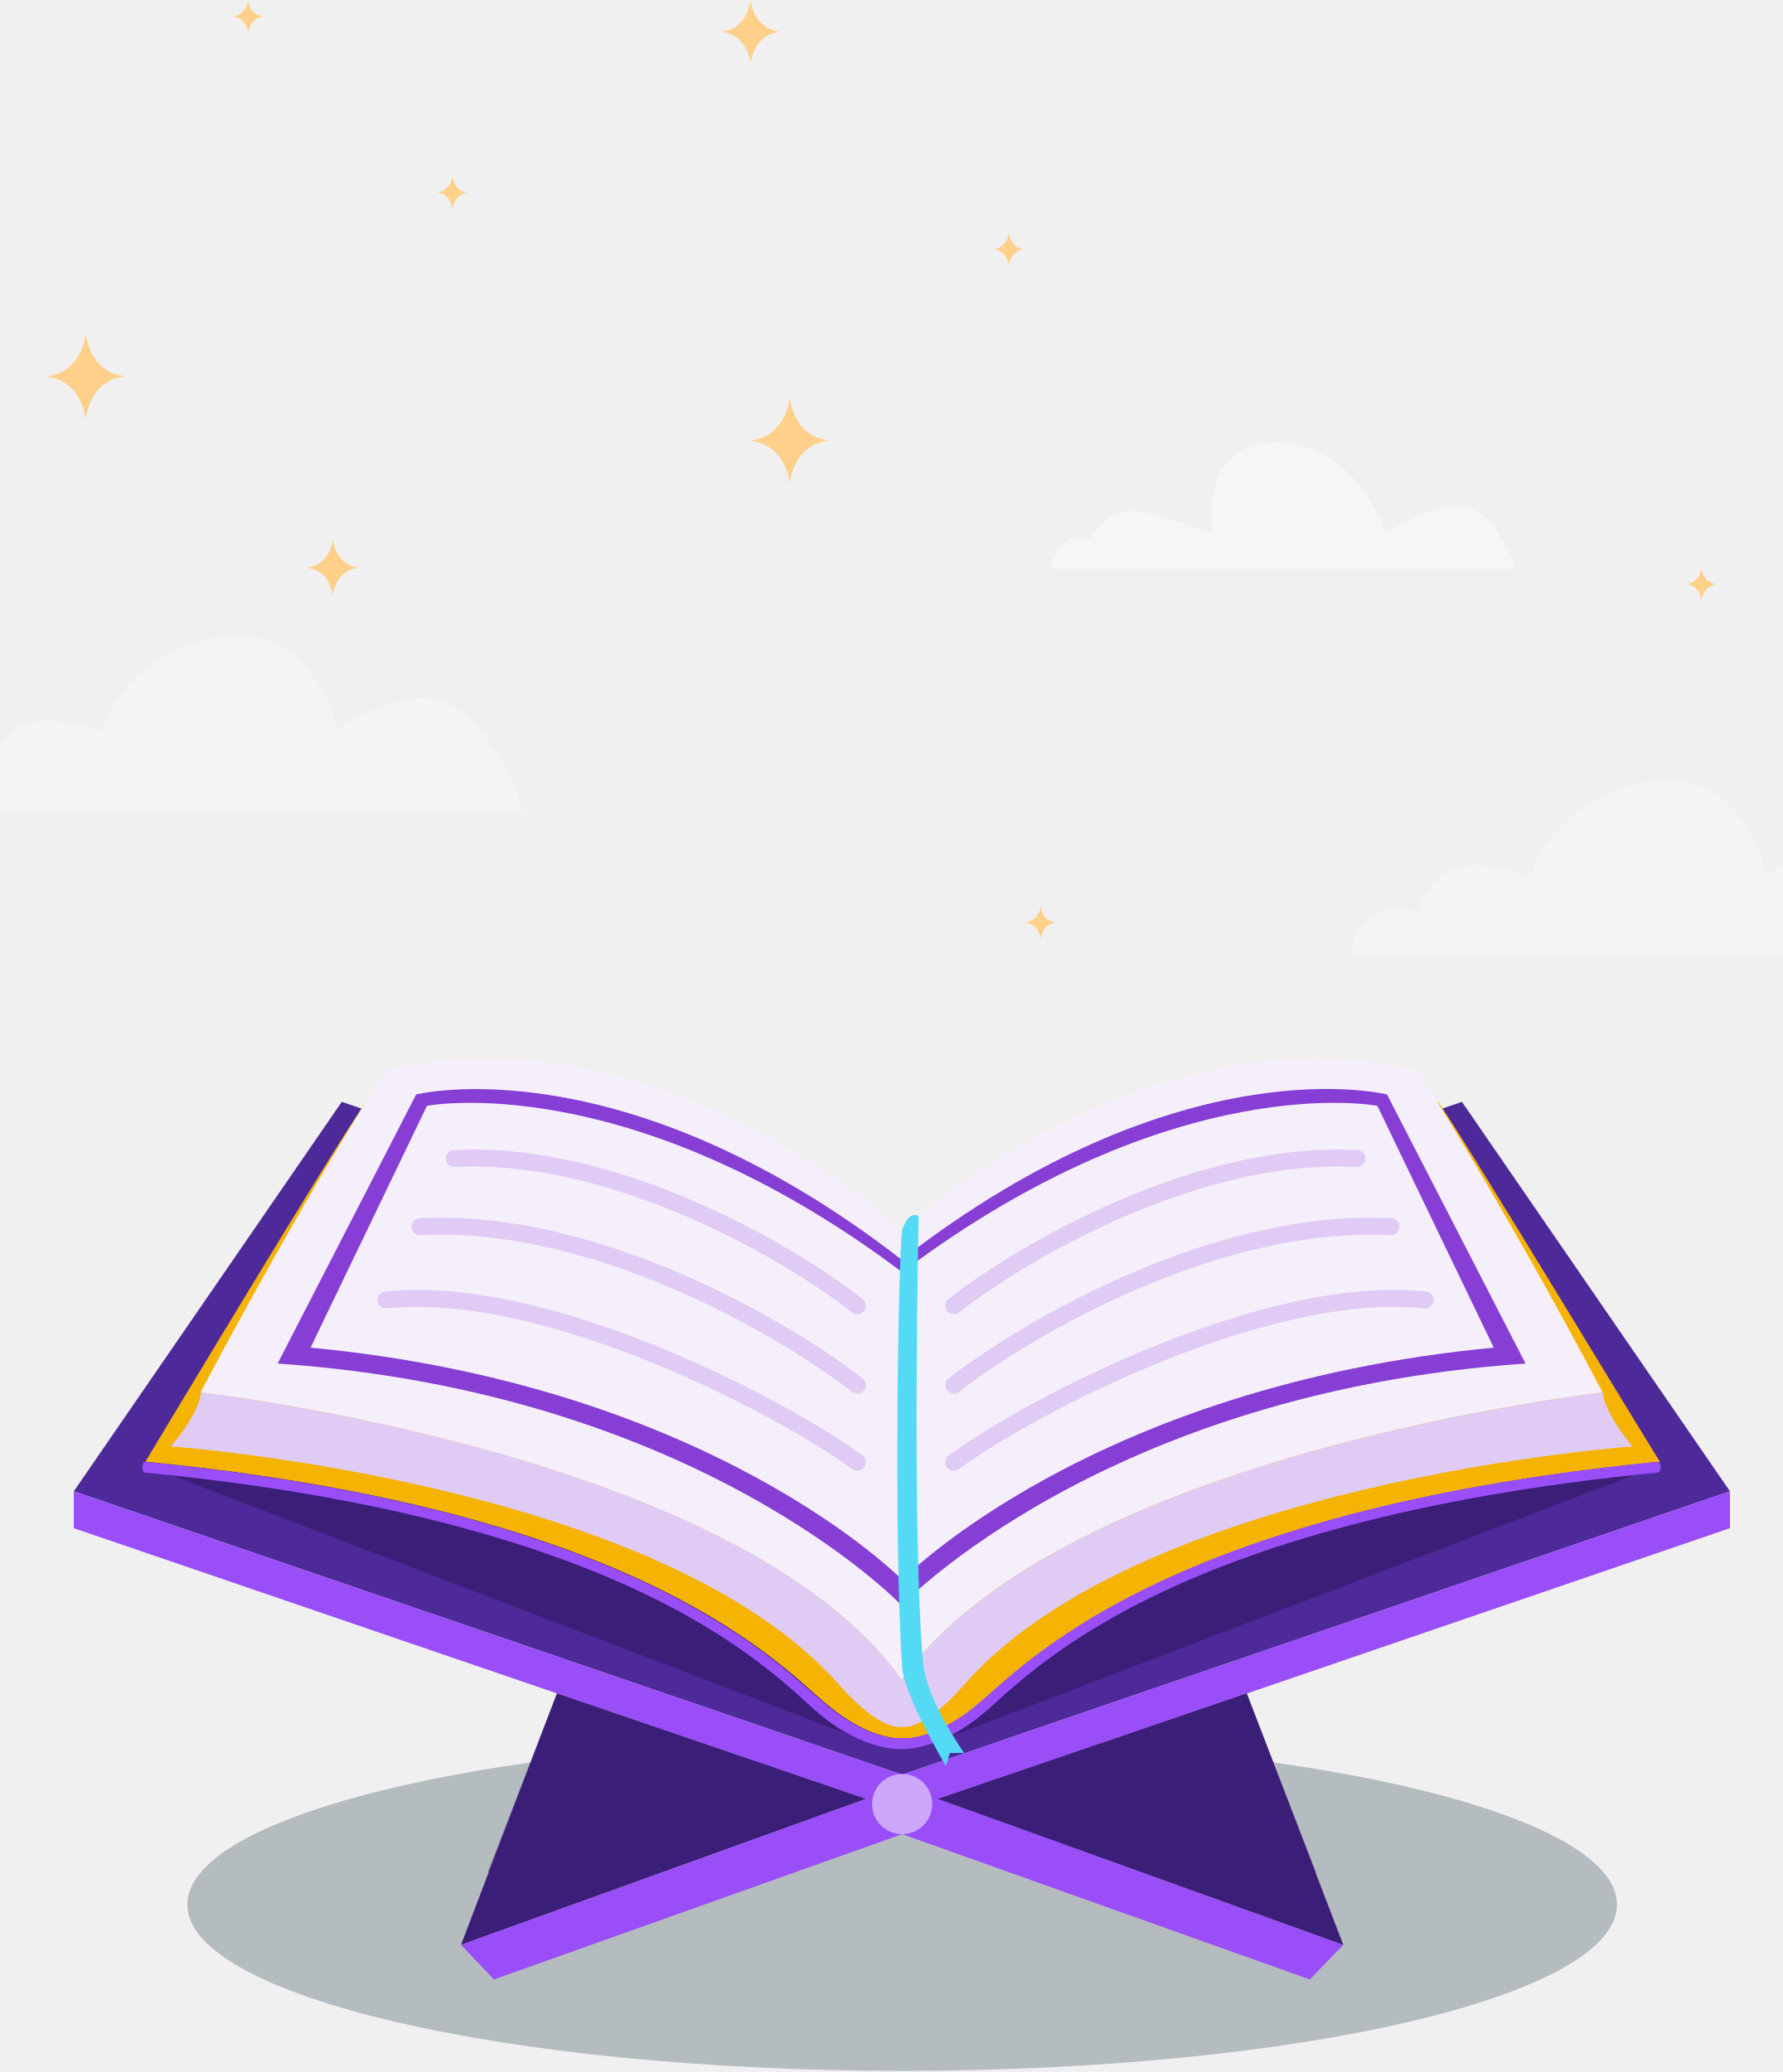
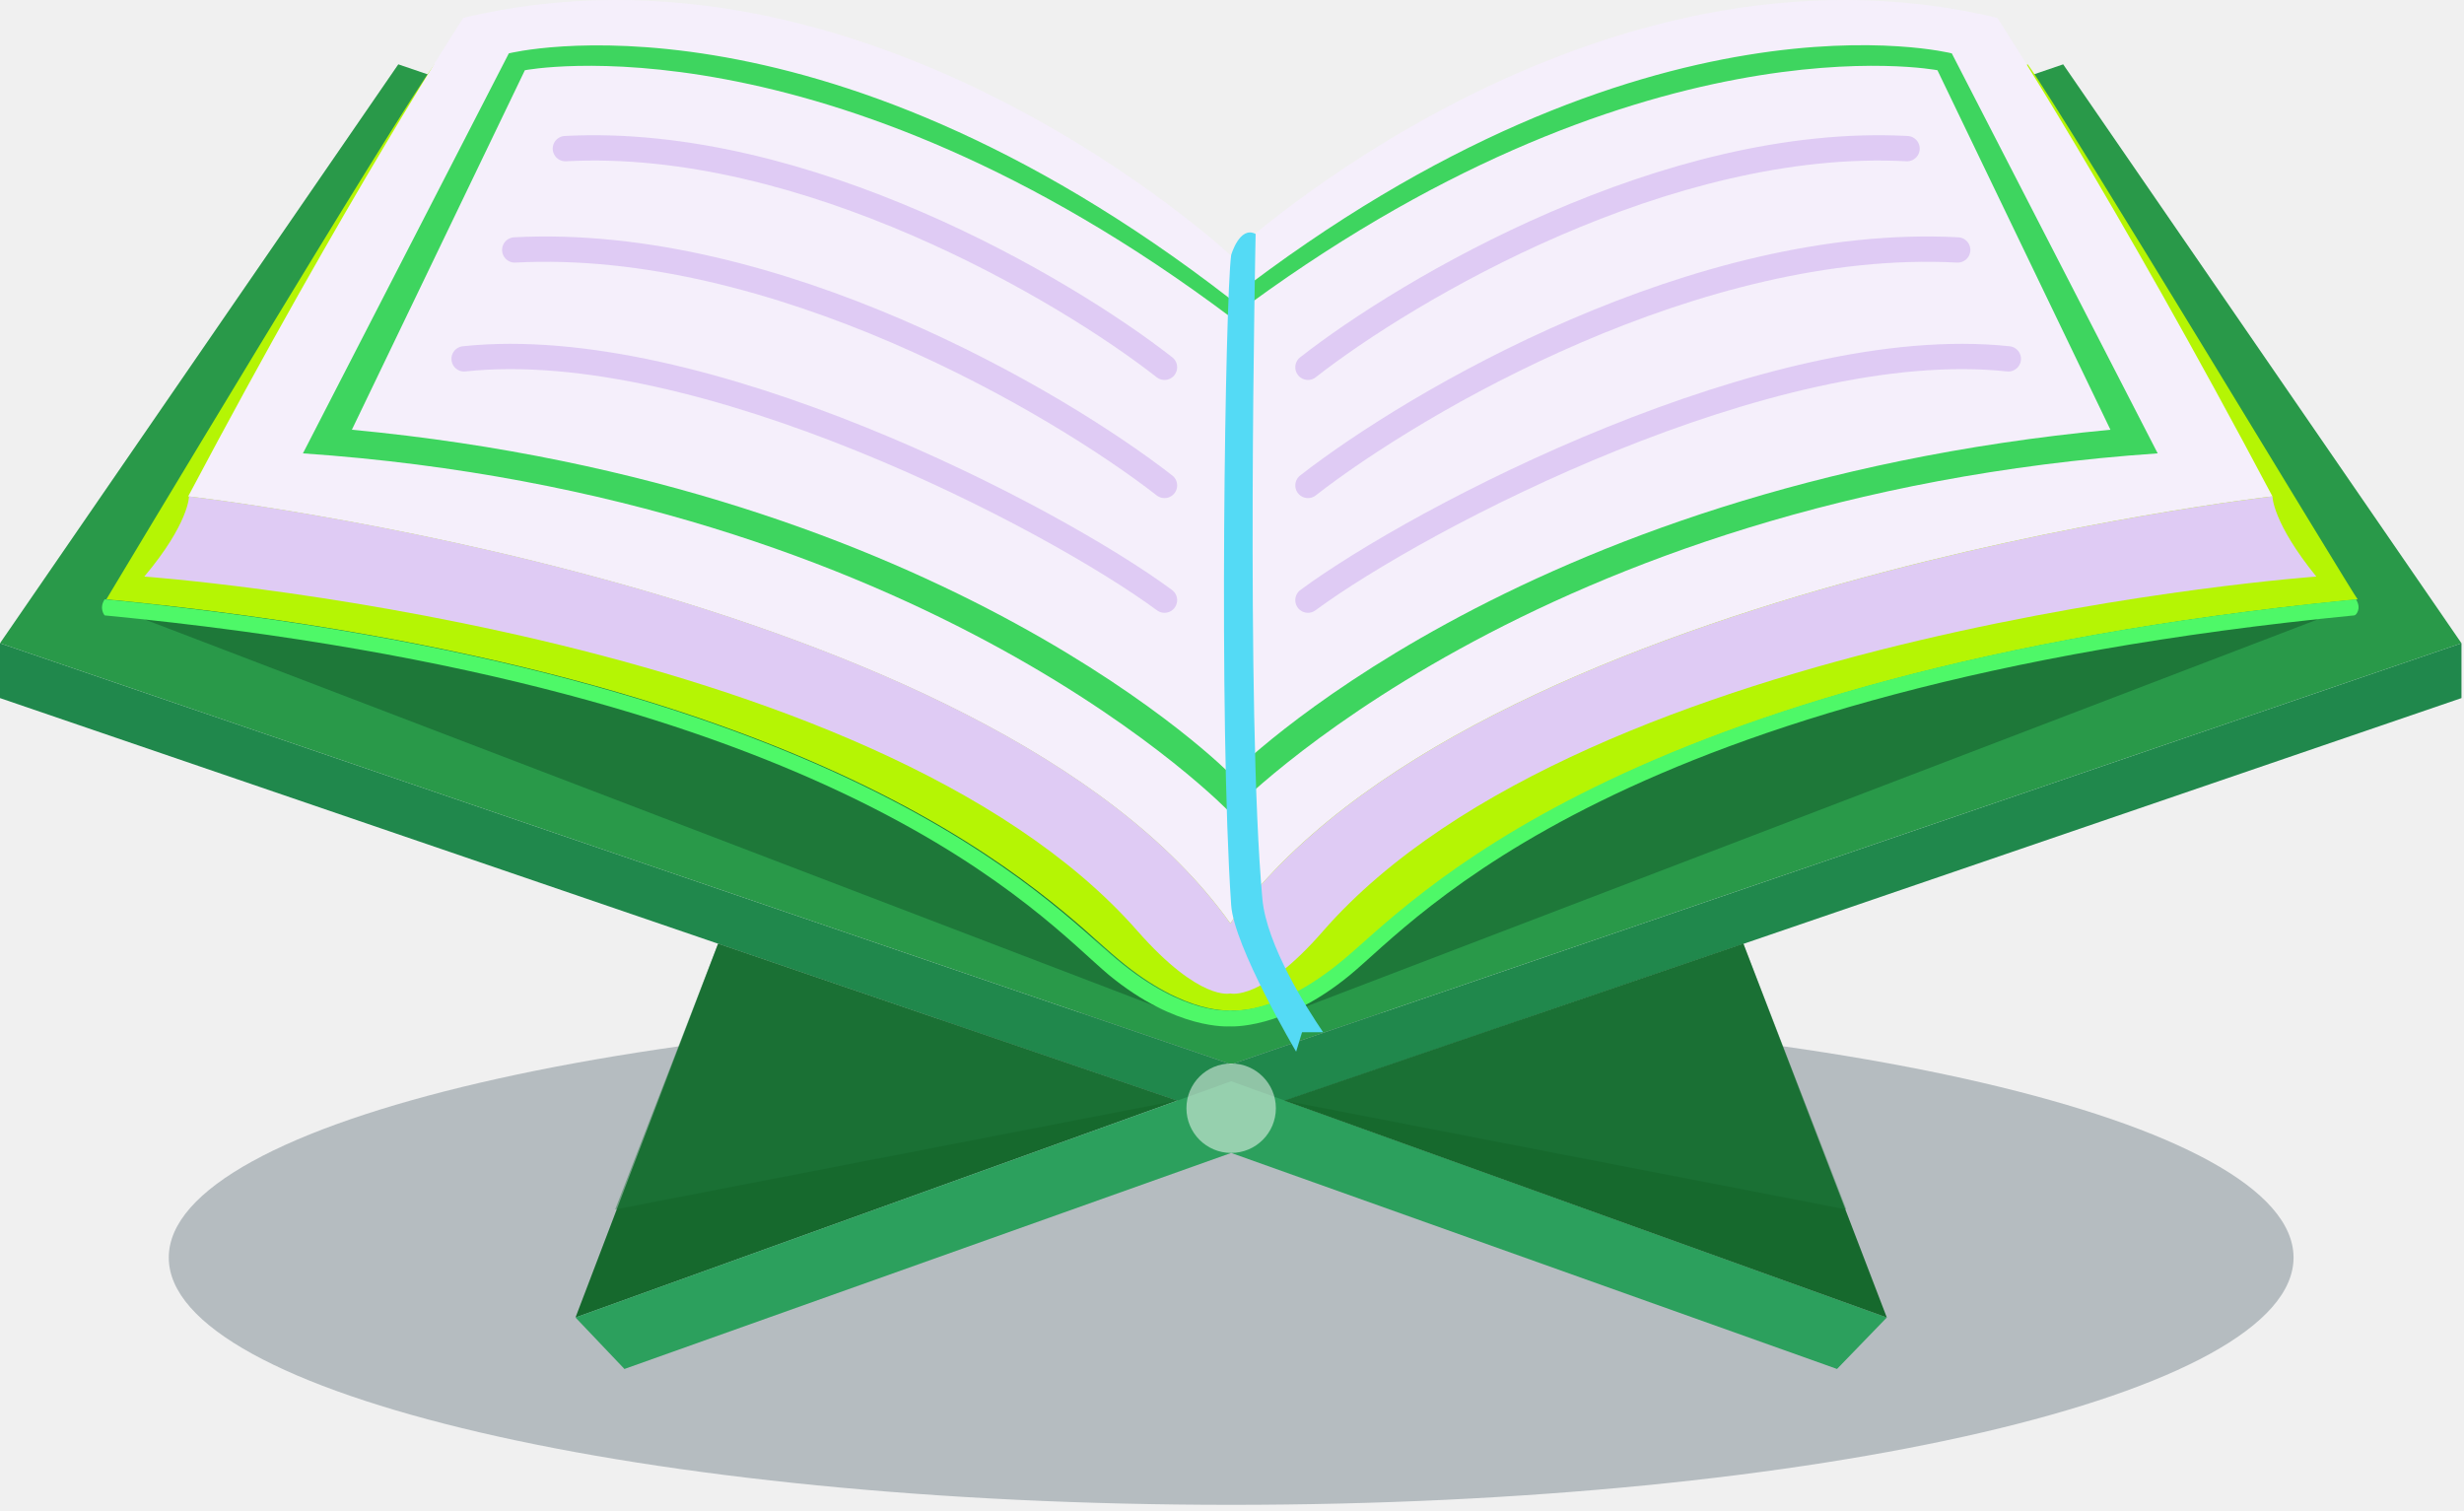
- <svg xmlns="http://www.w3.org/2000/svg" width="314" height="365" viewBox="0 0 314 365" fill="none">
-   <g style="mix-blend-mode:soft-light" opacity="0.5">
-     <path d="M-14 143.07H92.3C92.3 143.07 84.7 119.77 71.9 123.17C59.1 126.47 59.6 129.37 59.6 129.37C59.6 129.37 55.8 109.47 38.7 112.27C21.6 115.07 17.8 128.87 17.8 128.87C17.8 128.87 6.9 124.57 2.1 128.87C-2.6 133.17 -1.7 135.47 -1.7 135.47C-1.7 135.47 -12.1 130.77 -14 143.07Z" fill="white" />
-   </g>
-   <g style="mix-blend-mode:soft-light" opacity="0.8">
-     <path d="M267 100.216C265.8 96.816 263.1 90.916 258.9 89.516C252.9 87.516 244 94.116 244 94.116C244 94.116 239.7 78.616 225.3 78.016C210.9 77.416 213.5 93.816 213.5 93.816C213.5 93.816 209.8 92.716 202.3 90.416C194.8 88.116 192.2 95.016 192.2 95.016C187.5 93.316 185.6 97.816 185 100.216H267Z" fill="white" />
-   </g>
-   <path d="M43.7 0C43.7 0 43.5 2.6 41 2.9C43.5 3.2 43.7 5.8 43.7 5.8C43.7 5.8 43.9 3.2 46.4 2.9C43.9 2.7 43.7 0 43.7 0Z" fill="#FFD08A" />
-   <path d="M177.7 41C177.7 41 177.5 43.6 175 43.9C177.5 44.2 177.7 46.8 177.7 46.8C177.7 46.8 177.9 44.2 180.4 43.9C177.9 43.7 177.7 41 177.7 41Z" fill="#FFD08A" />
-   <path d="M79.7 31C79.7 31 79.5 33.6 77 33.9C79.5 34.2 79.7 36.8 79.7 36.8C79.7 36.8 79.9 34.2 82.4 33.9C79.9 33.7 79.7 31 79.7 31Z" fill="#FFD08A" />
-   <path d="M299.7 100C299.7 100 299.5 102.6 297 102.9C299.5 103.2 299.7 105.8 299.7 105.8C299.7 105.8 299.9 103.2 302.4 102.9C299.8 102.7 299.7 100 299.7 100Z" fill="#FFD08A" />
-   <path d="M183.3 159.6C183.3 159.6 183.1 162.2 180.6 162.5C183.1 162.8 183.3 165.4 183.3 165.4C183.3 165.4 183.5 162.8 186 162.5C183.4 162.3 183.3 159.6 183.3 159.6Z" fill="#FFD08A" />
-   <path d="M139.1 70C139.1 70 138.6 77 132 77.6C138.6 78.3 139.1 85.2 139.1 85.2C139.1 85.2 139.6 78.2 146.2 77.6C139.6 77 139.1 70 139.1 70Z" fill="#FFD08A" />
-   <path d="M15.1 58.7C15.1 58.7 14.6 65.7 8 66.3C14.6 67 15.1 73.9 15.1 73.9C15.1 73.9 15.6 66.9 22.2 66.3C15.6 65.7 15.1 58.7 15.1 58.7Z" fill="#FFD08A" />
-   <path d="M132.2 0C132.2 0 131.8 5.1 127 5.6C131.8 6.1 132.2 11.2 132.2 11.2C132.2 11.2 132.6 6.1 137.4 5.6C132.6 5 132.2 0 132.2 0Z" fill="#FFD08A" />
-   <path d="M58.6 95C58.6 95 58.3 99.5 54 100C58.3 100.4 58.6 105 58.6 105C58.6 105 58.9 100.5 63.2 100C59 99.5 58.6 95 58.6 95Z" fill="#FFD08A" />
-   <path d="M99.5 194.9C99.5 194.9 99.2 199.4 94.9 199.9C99.2 200.3 99.5 204.9 99.5 204.9C99.5 204.9 99.8 200.4 104.1 199.9C99.8 199.4 99.5 194.9 99.5 194.9Z" fill="#FFD08A" />
-   <g style="mix-blend-mode:soft-light" opacity="0.5">
-     <path d="M237.8 168.5H344.1C344.1 168.5 336.5 145.2 323.7 148.6C310.9 151.9 311.4 154.8 311.4 154.8C311.4 154.8 307.6 134.9 290.5 137.7C273.4 140.5 269.6 154.3 269.6 154.3C269.6 154.3 258.7 150 253.9 154.3C249.2 158.6 250.1 160.9 250.1 160.9C250.1 160.9 239.7 156.2 237.8 168.5Z" fill="white" />
-   </g>
-   <path opacity="0.25" d="M158.9 364.8C228.433 364.8 284.8 351.682 284.8 335.5C284.8 319.318 228.433 306.2 158.9 306.2C89.367 306.2 33 319.318 33 335.5C33 351.682 89.367 364.8 158.9 364.8Z" fill="#042030" />
-   <path d="M257.5 194.1L158.9 227.8L60.2 194.1L13 262.7L158.9 312.6L304.7 262.7L257.5 194.1Z" fill="#4E2999" />
-   <path opacity="0.45" d="M30.2 259.9L151.2 306.2L109.6 265C109.6 265 41.3 248.5 30.2 259.9Z" fill="#240F4F" />
-   <path opacity="0.45" d="M287.6 259.9L166.6 306.2L208.2 265C208.1 265 276.4 248.5 287.6 259.9Z" fill="#240F4F" />
-   <path d="M158.9 312.6L13 262.7V269.2L158.9 319.1L304.7 269.2V262.7L158.9 312.6Z" fill="#994EF8" />
-   <path d="M81.2 342.6L98.1 298.3L152.5 316.9L81.2 342.6Z" fill="#3B1E77" />
-   <path opacity="0.45" d="M85.9 329.8L152.5 316.9L98.1 298.3L85.9 329.8Z" fill="#3B1E77" />
-   <path d="M158.9 314.6L81.2 342.6L87 348.7L158.9 323.1L230.7 348.7L236.6 342.6L158.9 314.6Z" fill="#994EF8" />
-   <path d="M236.6 342.6L219.6 298.3L165.2 316.9L236.6 342.6Z" fill="#3B1E77" />
-   <path opacity="0.45" d="M231.8 329.8L165.2 316.9L219.6 298.3L231.8 329.8Z" fill="#3B1E77" />
-   <path d="M158.9 323.1C161.827 323.1 164.2 320.727 164.2 317.8C164.2 314.873 161.827 312.5 158.9 312.5C155.973 312.5 153.6 314.873 153.6 317.8C153.6 320.727 155.973 323.1 158.9 323.1Z" fill="white" fill-opacity="0.5" />
-   <path d="M253.3 194.1L158.9 241.1L64.5 194.1C60.2 199.8 25.6 257.5 25.6 257.5C26 257.5 26.3 257.6 26.7 257.6C113.5 266.3 137.6 293.6 145.6 300.2C153.6 306.9 159 306.2 159 306.2C159 306.2 164.4 306.9 172.4 300.2C180.4 293.6 204.5 266.3 291.3 257.6C291.7 257.6 292 257.5 292.4 257.5C292.2 257.5 257.5 199.9 253.3 194.1Z" fill="#F5B304" />
-   <path d="M292.2 257.5C291.8 257.5 291.5 257.6 291.1 257.6C204.3 266.3 180.2 293.6 172.2 300.2C164.2 306.9 158.8 306.2 158.8 306.2C158.8 306.2 153.4 306.9 145.4 300.2C137.4 293.6 113.3 266.3 26.5 257.6C26.1 257.6 25.8 257.5 25.4 257.5C24.7 258.6 25.4 259.4 25.4 259.4C113.1 267.9 136.4 295.3 144.4 302C152.4 308.6 158.7 308.1 158.7 308.1C158.7 308.1 165 308.6 173 302C181 295.4 204.3 268 292 259.4C292.2 259.4 292.9 258.6 292.2 257.5Z" fill="#994EF8" />
-   <path d="M249.7 188.6C201.4 177 158.8 216.7 158.8 216.7C158.8 216.7 116.2 177 67.9 188.6C67.9 188.6 54.2 209.6 35.3 245.3C35.3 245.3 130.4 256 158.8 295.9C187.2 256 282.3 245.3 282.3 245.3C263.4 209.6 249.7 188.6 249.7 188.6Z" fill="#F5EFFB" />
-   <path d="M282.3 245.3C282.3 245.3 187.2 256 158.8 295.9C130.5 256 35.4 245.3 35.4 245.3C35.4 245.3 35.4 248.5 30.1 254.8C30.1 254.8 116.4 261 147.8 296.8C155.2 305.2 158.8 304.2 158.8 304.2C158.8 304.2 162.5 305.2 169.8 296.8C201.1 261 287.5 254.8 287.5 254.8C282.3 248.4 282.3 245.3 282.3 245.3Z" fill="#DFCBF4" />
-   <path d="M244.3 192.8C244.3 192.8 208.2 183.6 158.8 221.9C109.5 183.7 73.3 192.8 73.3 192.8L48.9 240.2C123.1 245.3 158.8 282.8 158.8 282.8C158.8 282.8 194.5 245.3 268.7 240.2L244.3 192.8ZM158.9 278.3C158.9 278.3 125.5 244.1 54.7 237.4L75.2 194.8C75.2 194.8 110.7 187.9 158.9 224.1C207.1 187.9 242.6 194.8 242.6 194.8L263.1 237.4C192.3 244.1 158.9 278.3 158.9 278.3Z" fill="#863ED5" />
-   <path opacity="0.2" d="M168 257.594C181.333 247.76 223 226 251 229" stroke="#863ED5" stroke-width="3" stroke-linecap="round" />
-   <path opacity="0.2" d="M168 230C179.833 220.735 210.6 202.581 239 204.088" stroke="#863ED5" stroke-width="3" stroke-linecap="round" />
-   <path opacity="0.2" d="M168 244C180.833 234.022 214.2 214.472 245 216.095" stroke="#863ED5" stroke-width="3" stroke-linecap="round" />
-   <path opacity="0.2" d="M151 257.594C137.667 247.76 96 226 68 229" stroke="#863ED5" stroke-width="3" stroke-linecap="round" />
-   <path opacity="0.2" d="M151 230C139.167 220.735 108.4 202.581 80 204.088" stroke="#863ED5" stroke-width="3" stroke-linecap="round" />
-   <path opacity="0.2" d="M151 244C138.167 234.022 104.8 214.472 74 216.095" stroke="#863ED5" stroke-width="3" stroke-linecap="round" />
-   <path d="M158.9 216.7C158.9 216.7 159.9 213.2 161.8 214.2C161.8 214.2 160.6 270.9 162.6 293C163.1 298.5 167.9 306 169.8 308.8H167.3L166.6 311.1C166.6 311.1 159.2 298.6 158.9 293.7C157.4 271.7 158.2 222 158.9 216.7Z" fill="#54DAF5" />
+ <svg xmlns="http://www.w3.org/2000/svg" width="292" height="179" viewBox="0 0 292 179" fill="none">
+   <path opacity="0.25" d="M145.9 178.324C215.433 178.324 271.8 165.206 271.8 149.024C271.8 132.842 215.433 119.724 145.9 119.724C76.367 119.724 20 132.842 20 149.024C20 165.206 76.367 178.324 145.9 178.324Z" fill="#042030" />
+   <path d="M244.5 7.624L145.9 41.324L47.2 7.624L0 76.224L145.9 126.124L291.7 76.224L244.5 7.624Z" fill="#299949" />
+   <path opacity="0.45" d="M17.2 73.424L138.2 119.724L96.6 78.524C96.6 78.524 28.3 62.024 17.2 73.424Z" fill="#0F4F26" />
+   <path opacity="0.45" d="M274.6 73.424L153.6 119.724L195.2 78.524C195.1 78.524 263.4 62.024 274.6 73.424Z" fill="#0F4F26" />
+   <path d="M145.9 126.124L0 76.224V82.724L145.9 132.624L291.7 82.724V76.224L145.9 126.124Z" fill="#20884C" />
+   <path d="M68.2 156.124L85.1 111.824L139.5 130.424L68.2 156.124Z" fill="#16692D" />
+   <path opacity="0.45" d="M72.9 143.324L139.5 130.424L85.1 111.824L72.9 143.324Z" fill="#1E773C" />
+   <path d="M145.9 128.124L68.2 156.124L74 162.224L145.9 136.624L217.7 162.224L223.6 156.124L145.9 128.124Z" fill="#2CA05D" />
+   <path d="M223.6 156.124L206.6 111.824L152.2 130.424L223.6 156.124Z" fill="#16692D" />
+   <path opacity="0.45" d="M218.8 143.324L152.2 130.424L206.6 111.824L218.8 143.324Z" fill="#1E773C" />
+   <path d="M145.9 136.624C148.827 136.624 151.2 134.251 151.2 131.324C151.2 128.397 148.827 126.024 145.9 126.024C142.973 126.024 140.6 128.397 140.6 131.324C140.6 134.251 142.973 136.624 145.9 136.624Z" fill="white" fill-opacity="0.5" />
+   <path d="M240.3 7.624L145.9 54.624L51.5 7.624C47.2 13.324 12.6 71.024 12.6 71.024C13 71.024 13.3 71.124 13.7 71.124C100.5 79.824 124.6 107.124 132.6 113.724C140.6 120.424 146 119.724 146 119.724C146 119.724 151.4 120.424 159.4 113.724C167.4 107.124 191.5 79.824 278.3 71.124C278.7 71.124 279 71.024 279.4 71.024C279.2 71.024 244.5 13.424 240.3 7.624Z" fill="#B5F504" />
+   <path d="M279.2 71.024C278.8 71.024 278.5 71.124 278.1 71.124C191.3 79.824 167.2 107.124 159.2 113.724C151.2 120.424 145.8 119.724 145.8 119.724C145.8 119.724 140.4 120.424 132.4 113.724C124.4 107.124 100.3 79.824 13.5 71.124C13.1 71.124 12.8 71.024 12.4 71.024C11.7 72.124 12.4 72.924 12.4 72.924C100.1 81.424 123.4 108.824 131.4 115.524C139.4 122.124 145.7 121.624 145.7 121.624C145.7 121.624 152 122.124 160 115.524C168 108.924 191.3 81.524 279 72.924C279.2 72.924 279.9 72.124 279.2 71.024Z" fill="#4EF868" />
+   <path d="M236.7 2.124C188.4 -9.476 145.8 30.224 145.8 30.224C145.8 30.224 103.2 -9.476 54.9 2.124C54.9 2.124 41.2 23.124 22.3 58.824C22.3 58.824 117.4 69.524 145.8 109.424C174.2 69.524 269.3 58.824 269.3 58.824C250.4 23.124 236.7 2.124 236.7 2.124Z" fill="#F5EFFB" />
+   <path d="M269.3 58.824C269.3 58.824 174.2 69.524 145.8 109.424C117.5 69.524 22.4 58.824 22.4 58.824C22.4 58.824 22.4 62.024 17.1 68.324C17.1 68.324 103.4 74.524 134.8 110.324C142.2 118.724 145.8 117.724 145.8 117.724C145.8 117.724 149.5 118.724 156.8 110.324C188.1 74.524 274.5 68.324 274.5 68.324C269.3 61.924 269.3 58.824 269.3 58.824Z" fill="#DFCBF4" />
+   <path d="M231.3 6.324C231.3 6.324 195.2 -2.876 145.8 35.424C96.5 -2.776 60.3 6.324 60.3 6.324L35.9 53.724C110.1 58.824 145.8 96.324 145.8 96.324C145.8 96.324 181.5 58.824 255.7 53.724L231.3 6.324ZM145.9 91.824C145.9 91.824 112.5 57.624 41.7 50.924L62.2 8.324C62.2 8.324 97.7 1.424 145.9 37.624C194.1 1.424 229.6 8.324 229.6 8.324L250.1 50.924C179.3 57.624 145.9 91.824 145.9 91.824Z" fill="#3ED55F" />
+   <path opacity="0.2" d="M155 71.118C168.333 61.284 210 39.524 238 42.524" stroke="#863ED5" stroke-width="3" stroke-linecap="round" />
+   <path opacity="0.2" d="M155 43.524C166.833 34.258 197.6 16.105 226 17.612" stroke="#863ED5" stroke-width="3" stroke-linecap="round" />
+   <path opacity="0.2" d="M155 57.524C167.833 47.546 201.2 27.995 232 29.619" stroke="#863ED5" stroke-width="3" stroke-linecap="round" />
+   <path opacity="0.2" d="M138 71.118C124.667 61.284 83 39.524 55 42.524" stroke="#863ED5" stroke-width="3" stroke-linecap="round" />
+   <path opacity="0.2" d="M138 43.524C126.167 34.258 95.4 16.105 67 17.612" stroke="#863ED5" stroke-width="3" stroke-linecap="round" />
+   <path opacity="0.2" d="M138 57.524C125.167 47.546 91.8 27.995 61 29.619" stroke="#863ED5" stroke-width="3" stroke-linecap="round" />
+   <path d="M145.9 30.224C145.9 30.224 146.9 26.724 148.8 27.724C148.8 27.724 147.6 84.424 149.6 106.524C150.1 112.024 154.9 119.524 156.8 122.324H154.3L153.6 124.624C153.6 124.624 146.2 112.124 145.9 107.224C144.4 85.224 145.2 35.524 145.9 30.224Z" fill="#54DAF5" />
</svg>
